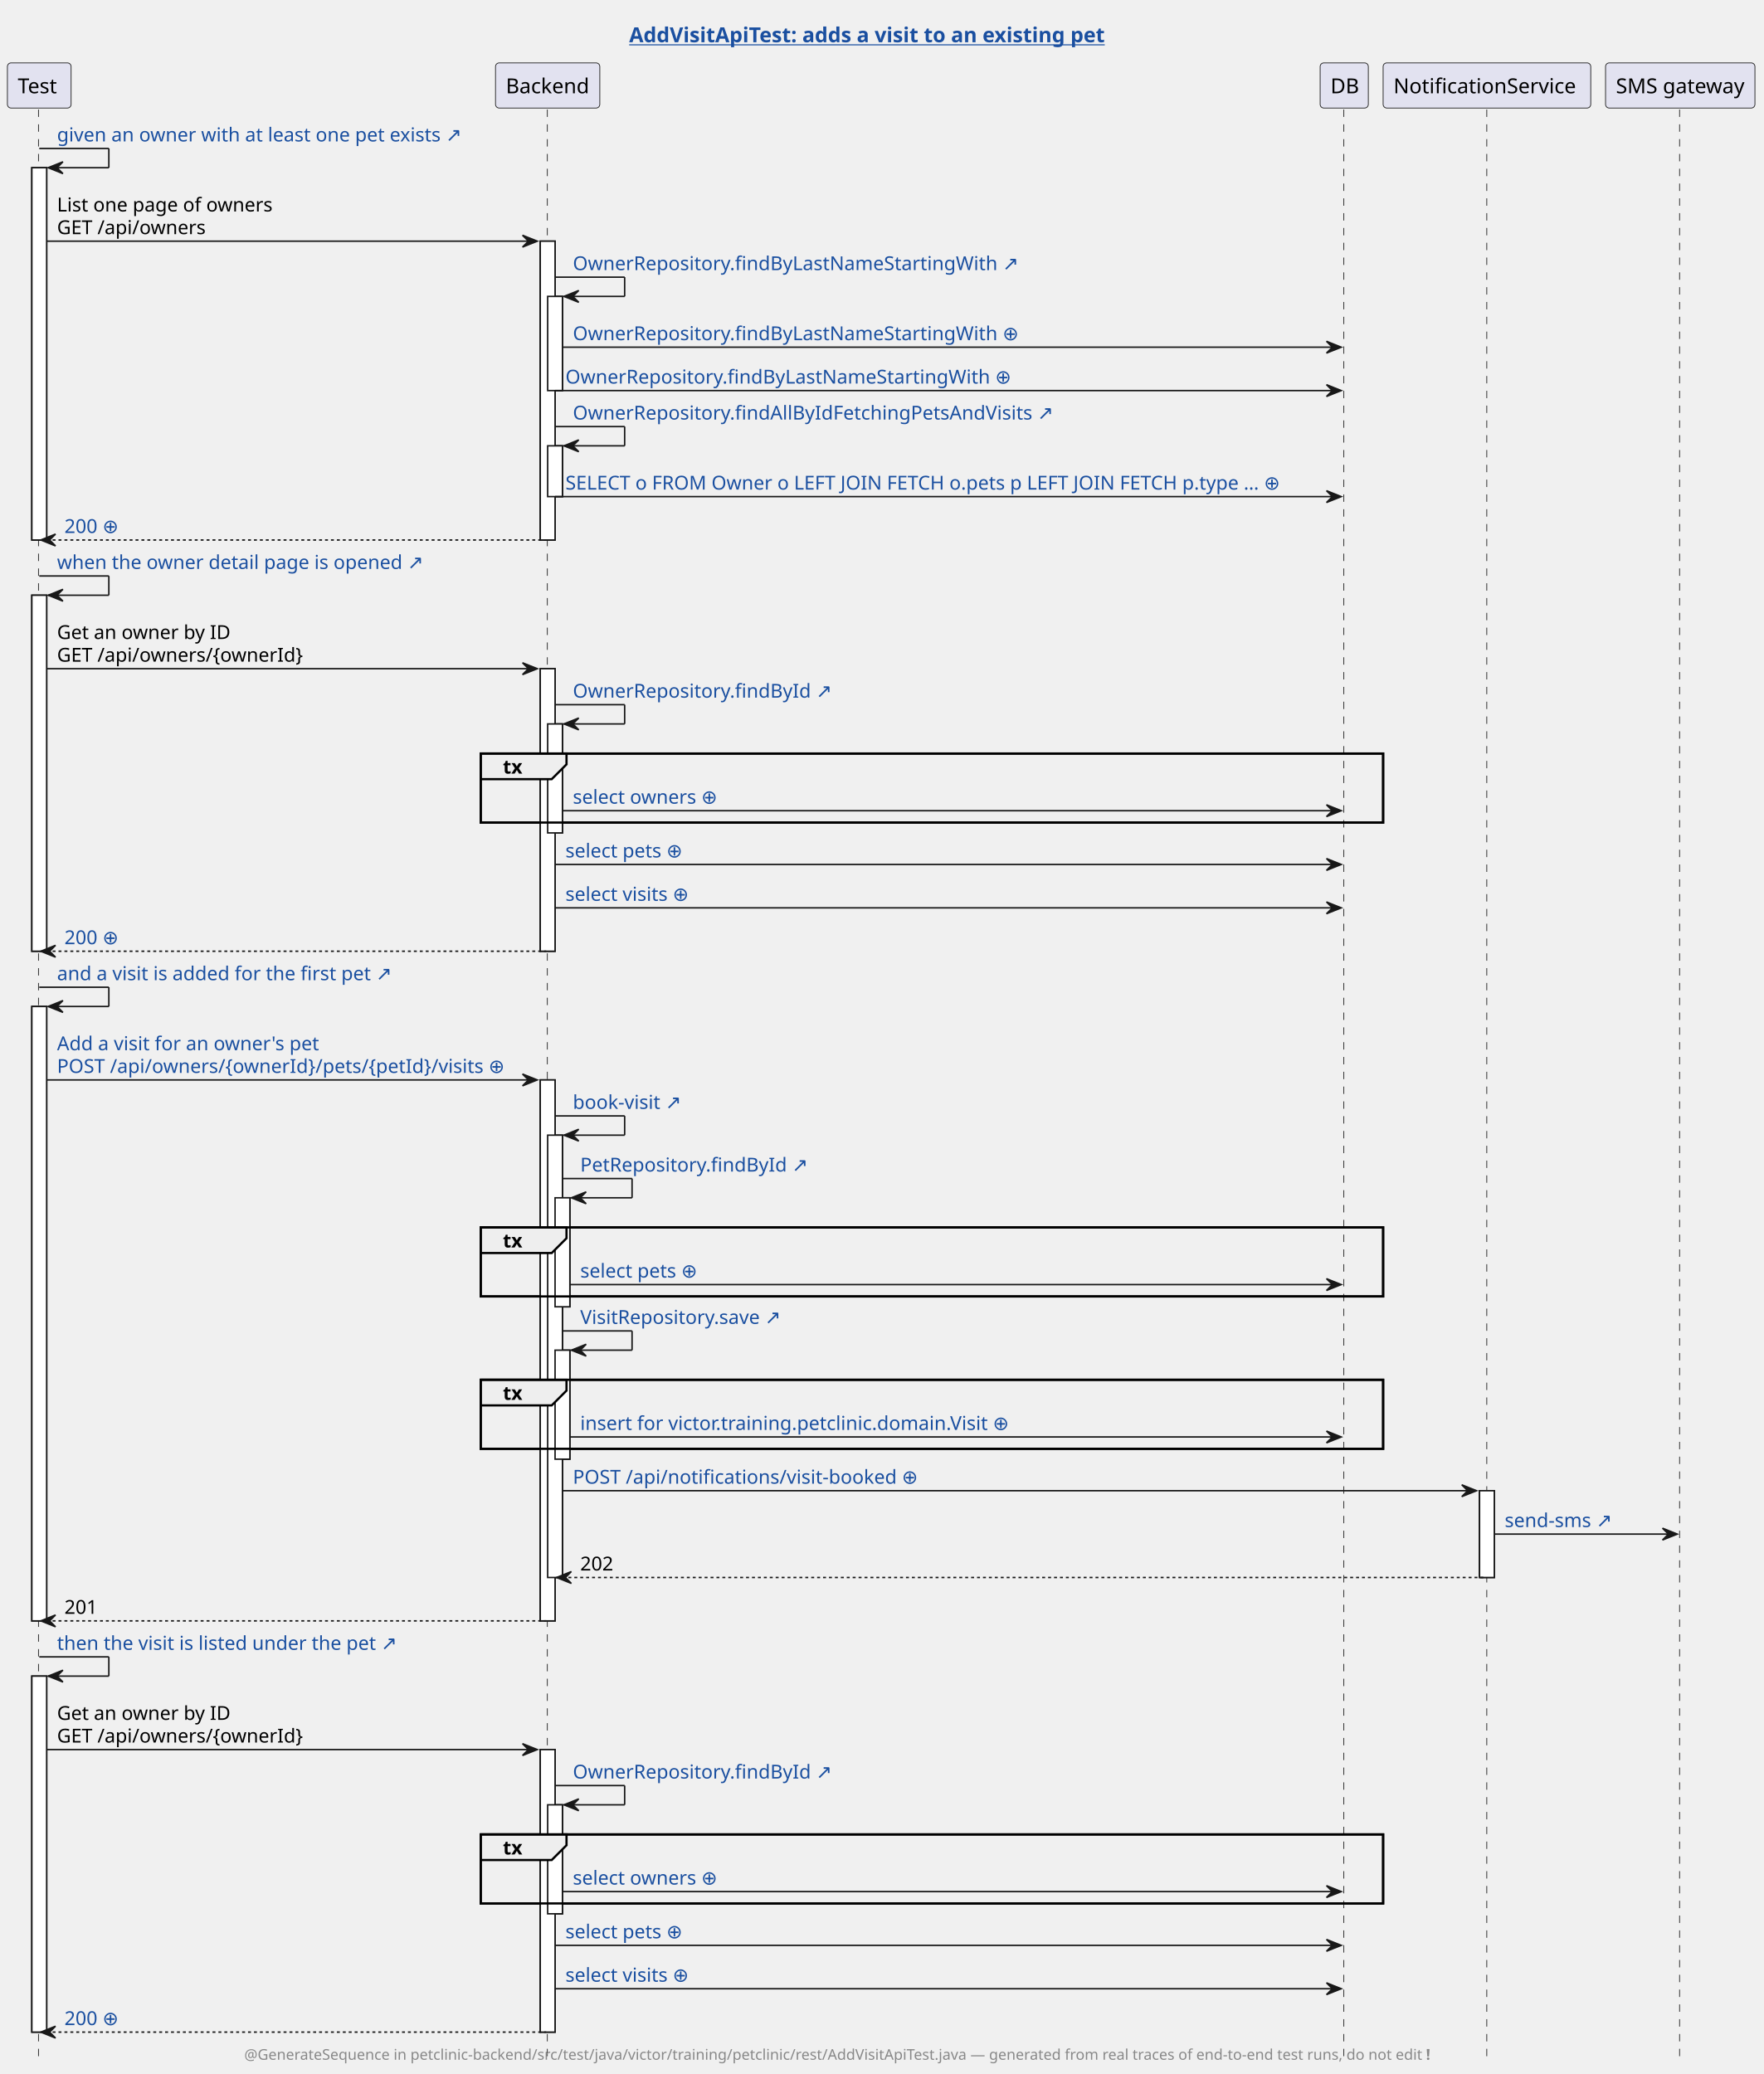
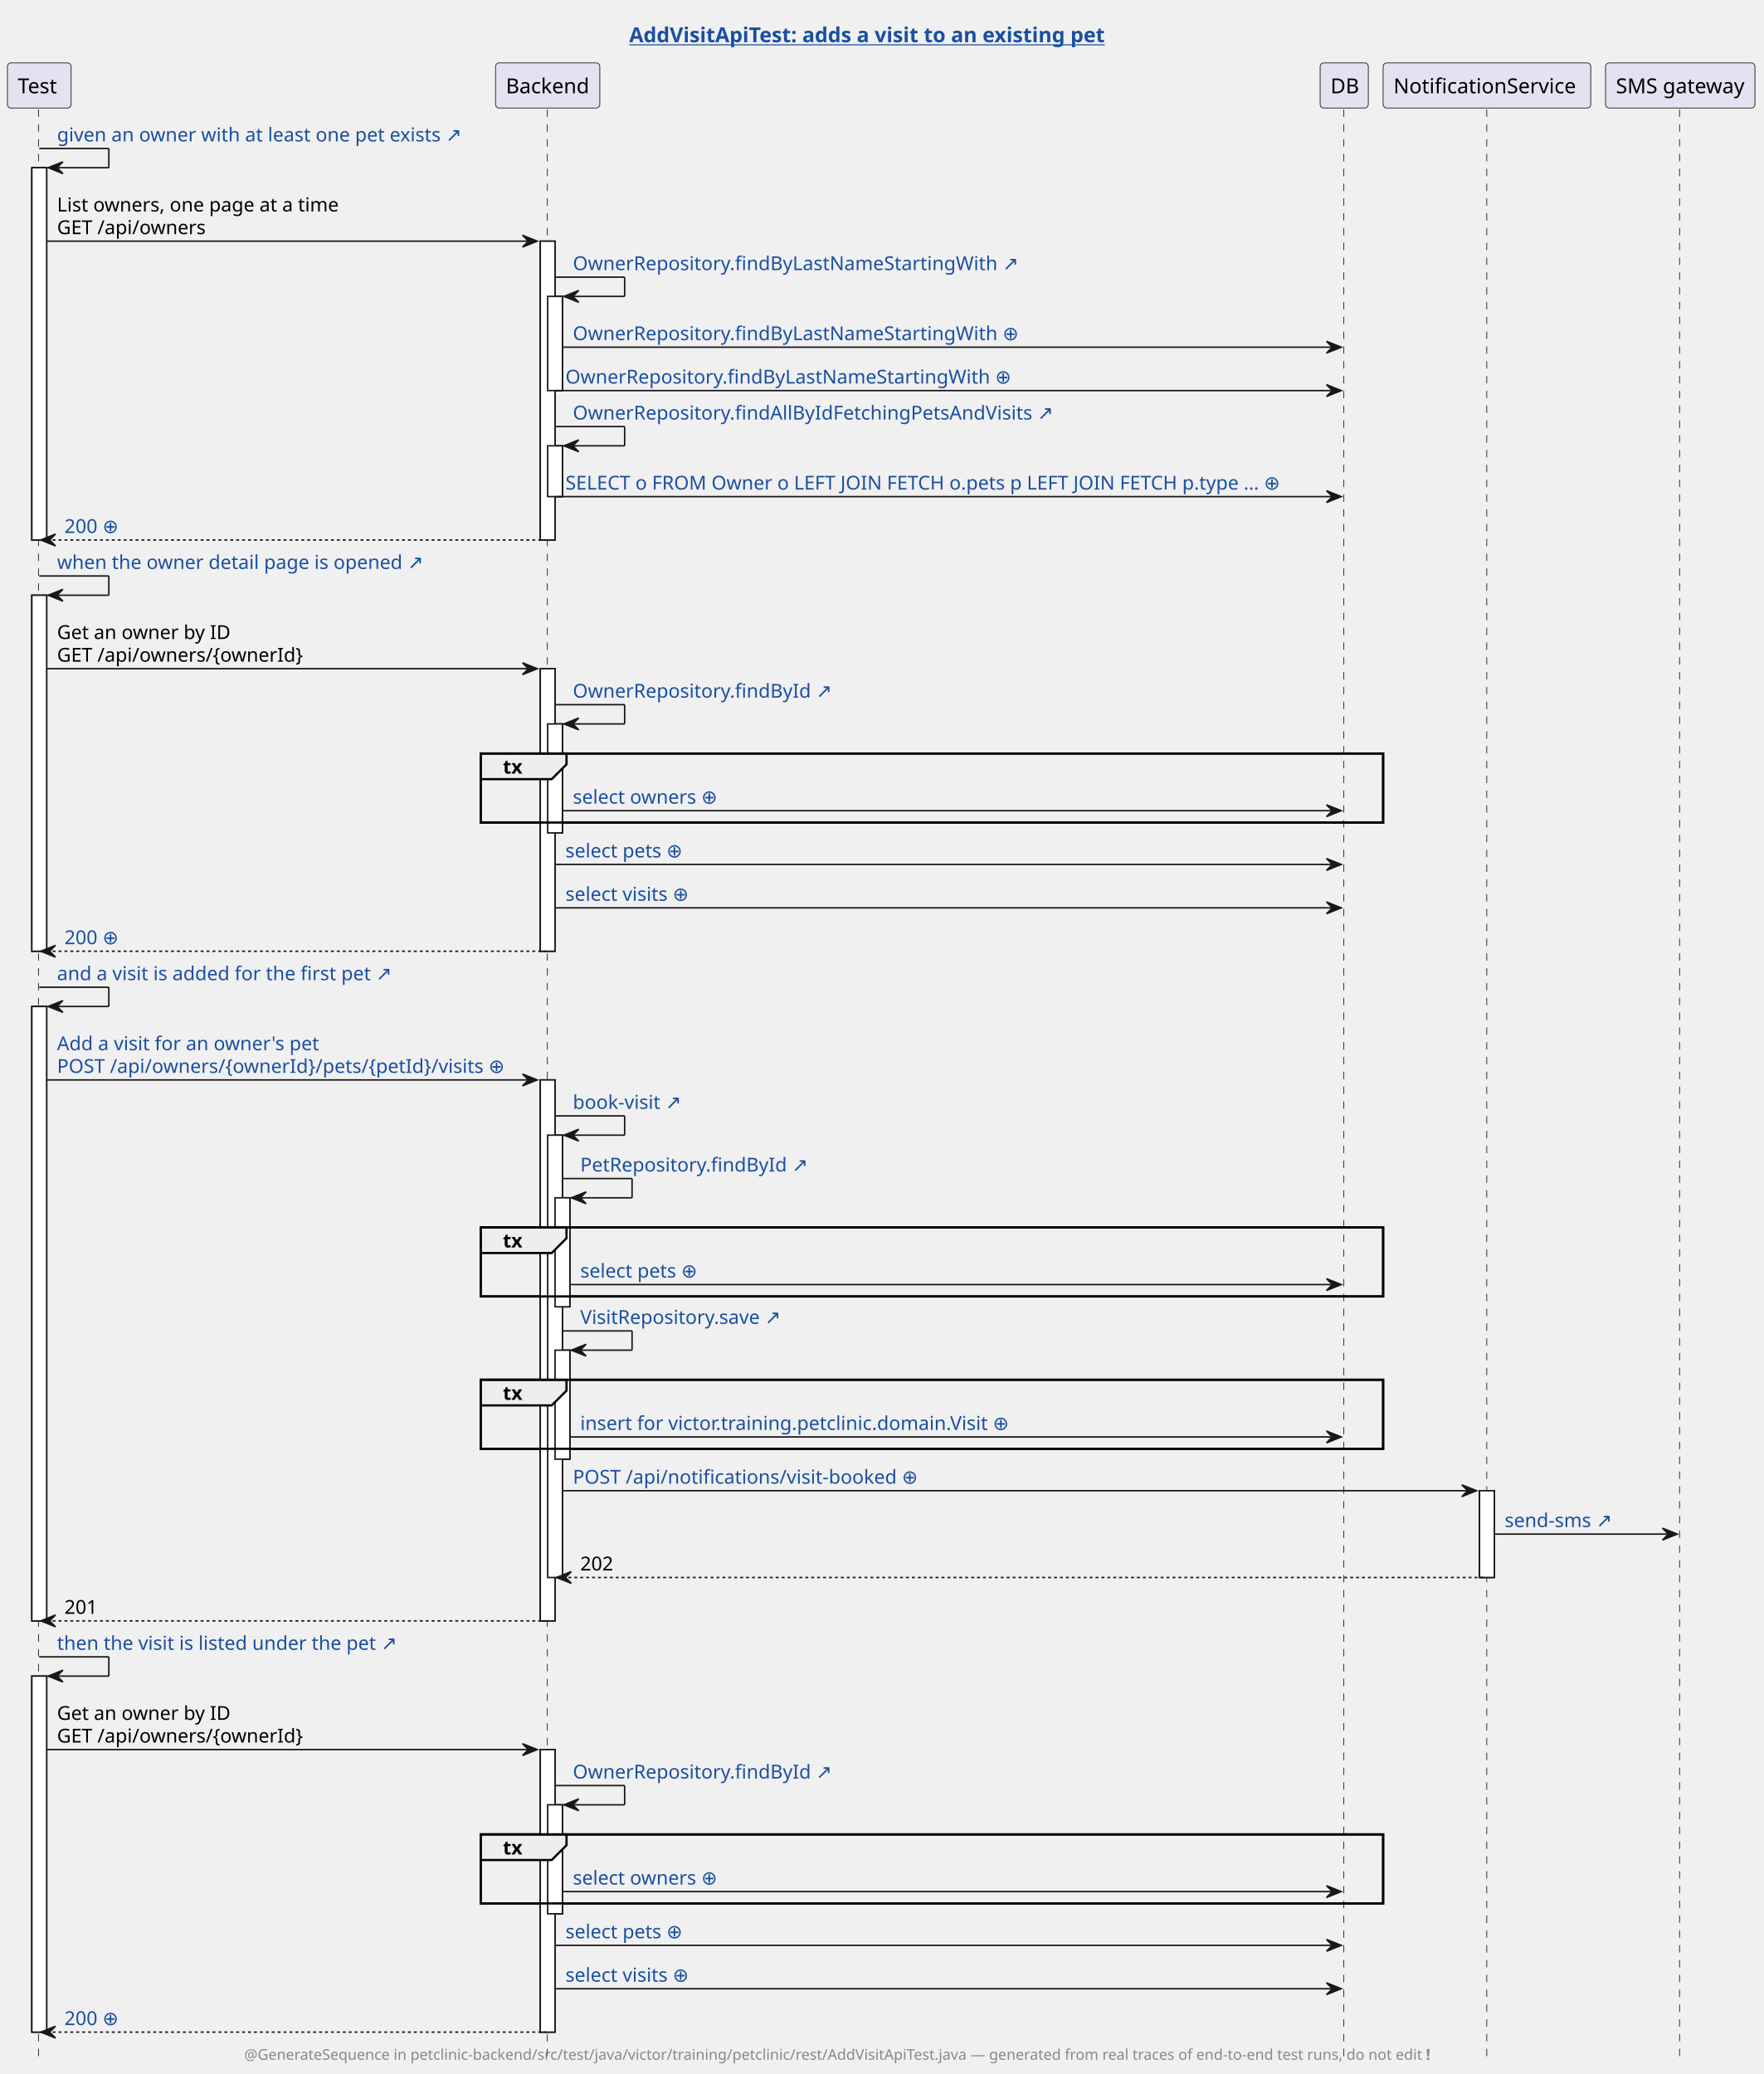
<svg xmlns="http://www.w3.org/2000/svg" xmlns:xlink="http://www.w3.org/1999/xlink" contentStyleType="text/css" data-diagram-type="SEQUENCE" height="1401px" preserveAspectRatio="none" style="width:1191px;height:1401px;background:#FFFFFF;" version="1.1" viewBox="0 0 1191 1401" width="1191px" zoomAndPan="magnify">
  <defs />
  <g>
    <a href="src://petclinic-backend/src/test/java/victor/training/petclinic/rest/AddVisitApiTest.java:76" target="_top" title="Click to open the test" xlink:actuate="onRequest" xlink:href="src://petclinic-backend/src/test/java/victor/training/petclinic/rest/AddVisitApiTest.java:76" xlink:show="new" xlink:title="Click to open the test" xlink:type="simple">
      <text fill="#1A4FA0" font-family="sans-serif" font-size="14" font-weight="bold" lengthAdjust="spacing" text-decoration="underline" textLength="339.411" x="424.94" y="28.535">AddVisitApiTest: adds a visit to an existing pet</text>
    </a>
    <g>
      <rect fill="#FFFFFF" height="251.484" style="stroke:#181818;stroke-width:1;" width="10" x="21.513" y="113.287" />
    </g>
    <g>
      <rect fill="#FFFFFF" height="240.484" style="stroke:#181818;stroke-width:1;" width="10" x="21.513" y="402.082" />
    </g>
    <g>
      <rect fill="#FFFFFF" height="415.037" style="stroke:#181818;stroke-width:1;" width="10" x="21.513" y="679.877" />
    </g>
    <g>
      <rect fill="#FFFFFF" height="240.484" style="stroke:#181818;stroke-width:1;" width="10" x="21.513" y="1132.225" />
    </g>
    <g>
      <rect fill="#FFFFFF" height="201.863" style="stroke:#181818;stroke-width:1;" width="10" x="364.893" y="162.908" />
    </g>
    <g>
      <rect fill="#FFFFFF" height="63.621" style="stroke:#181818;stroke-width:1;" width="10" x="369.893" y="200.219" />
    </g>
    <g>
      <rect fill="#FFFFFF" height="34.31" style="stroke:#181818;stroke-width:1;" width="10" x="369.893" y="301.15" />
    </g>
    <g>
      <rect fill="#FFFFFF" height="190.863" style="stroke:#181818;stroke-width:1;" width="10" x="364.893" y="451.703" />
    </g>
    <g>
      <rect fill="#FFFFFF" height="73.621" style="stroke:#181818;stroke-width:1;" width="10" x="369.893" y="489.014" />
    </g>
    <g>
      <rect fill="#FFFFFF" height="365.416" style="stroke:#181818;stroke-width:1;" width="10" x="364.893" y="729.498" />
    </g>
    <g>
      <rect fill="#FFFFFF" height="298.795" style="stroke:#181818;stroke-width:1;" width="10" x="369.893" y="766.809" />
    </g>
    <g>
      <rect fill="#FFFFFF" height="73.621" style="stroke:#181818;stroke-width:1;" width="10" x="374.893" y="809.119" />
    </g>
    <g>
      <rect fill="#FFFFFF" height="73.621" style="stroke:#181818;stroke-width:1;" width="10" x="374.893" y="912.051" />
    </g>
    <g>
      <rect fill="#FFFFFF" height="190.863" style="stroke:#181818;stroke-width:1;" width="10" x="364.893" y="1181.846" />
    </g>
    <g>
      <rect fill="#FFFFFF" height="73.621" style="stroke:#181818;stroke-width:1;" width="10" x="369.893" y="1219.156" />
    </g>
    <g>
      <rect fill="#FFFFFF" height="58.621" style="stroke:#181818;stroke-width:1;" width="10" x="999.279" y="1006.982" />
    </g>
    <rect fill="none" height="46.621" style="stroke:#000000;stroke-width:1.5;" width="609.492" x="324.674" y="509.014" />
    <rect fill="none" height="46.621" style="stroke:#000000;stroke-width:1.5;" width="609.492" x="324.674" y="829.119" />
    <rect fill="none" height="46.621" style="stroke:#000000;stroke-width:1.5;" width="609.492" x="324.674" y="932.051" />
    <rect fill="none" height="46.621" style="stroke:#000000;stroke-width:1.5;" width="609.492" x="324.674" y="1239.156" />
    <g class="participant-lifeline" data-entity-uid="part1" data-qualified-name="Test" id="part1-lifeline">
      <g>
        <rect fill="#000000" fill-opacity="0" height="1316.732" width="8" x="22.513" y="73.977" />
        <line style="stroke:#181818;stroke-width:0.5;stroke-dasharray:5,5;" x1="26" x2="26" y1="73.977" y2="1390.709" />
      </g>
    </g>
    <g class="participant-lifeline" data-entity-uid="part2" data-qualified-name="Backend" id="part2-lifeline">
      <g>
        <rect fill="#000000" fill-opacity="0" height="1316.732" width="8" x="365.893" y="73.977" />
        <line style="stroke:#181818;stroke-width:0.5;stroke-dasharray:5,5;" x1="369.674" x2="369.674" y1="73.977" y2="1390.709" />
      </g>
    </g>
    <g class="participant-lifeline" data-entity-uid="part3" data-qualified-name="DB" id="part3-lifeline">
      <g>
        <rect fill="#000000" fill-opacity="0" height="1316.732" width="8" x="903.897" y="73.977" />
        <line style="stroke:#181818;stroke-width:0.5;stroke-dasharray:5,5;" x1="907.627" x2="907.627" y1="73.977" y2="1390.709" />
      </g>
    </g>
    <g class="participant-lifeline" data-entity-uid="part4" data-qualified-name="NotificationService" id="part4-lifeline">
      <g>
        <rect fill="#000000" fill-opacity="0" height="1316.732" width="8" x="1000.279" y="73.977" />
        <line style="stroke:#181818;stroke-width:0.5;stroke-dasharray:5,5;" x1="1004.167" x2="1004.167" y1="73.977" y2="1390.709" />
      </g>
    </g>
    <g class="participant-lifeline" data-entity-uid="part5" data-qualified-name="SMS gateway" id="part5-lifeline">
      <g>
        <rect fill="#000000" fill-opacity="0" height="1316.732" width="8" x="1130.841" y="73.977" />
        <line style="stroke:#181818;stroke-width:0.5;stroke-dasharray:5,5;" x1="1134.392" x2="1134.392" y1="73.977" y2="1390.709" />
      </g>
    </g>
    <g class="participant participant-head" data-entity-uid="part1" data-qualified-name="Test" id="part1-head">
      <rect fill="#E2E2F0" height="30.488" rx="2.5" ry="2.5" style="stroke:#181818;stroke-width:0.5;" width="43.025" x="5" y="42.488" />
      <text fill="#000000" font-family="sans-serif" font-size="14" lengthAdjust="spacing" textLength="29.025" x="12" y="63.023">Test</text>
    </g>
    <g class="participant participant-head" data-entity-uid="part2" data-qualified-name="Backend" id="part2-head">
      <rect fill="#E2E2F0" height="30.488" rx="2.5" ry="2.5" style="stroke:#181818;stroke-width:0.5;" width="70.438" x="334.674" y="42.488" />
      <text fill="#000000" font-family="sans-serif" font-size="14" lengthAdjust="spacing" textLength="56.438" x="341.674" y="63.023">Backend</text>
    </g>
    <g class="participant participant-head" data-entity-uid="part3" data-qualified-name="DB" id="part3-head">
      <rect fill="#E2E2F0" height="30.488" rx="2.5" ry="2.5" style="stroke:#181818;stroke-width:0.5;" width="32.539" x="891.627" y="42.488" />
      <text fill="#000000" font-family="sans-serif" font-size="14" lengthAdjust="spacing" textLength="18.539" x="898.627" y="63.023">DB</text>
    </g>
    <g class="participant participant-head" data-entity-uid="part4" data-qualified-name="NotificationService" id="part4-head">
      <rect fill="#E2E2F0" height="30.488" rx="2.5" ry="2.5" style="stroke:#181818;stroke-width:0.5;" width="140.226" x="934.167" y="42.488" />
      <text fill="#000000" font-family="sans-serif" font-size="14" lengthAdjust="spacing" textLength="126.226" x="941.167" y="63.023">NotificationService</text>
    </g>
    <g class="participant participant-head" data-entity-uid="part5" data-qualified-name="SMS gateway" id="part5-head">
      <rect fill="#E2E2F0" height="30.488" rx="2.5" ry="2.5" style="stroke:#181818;stroke-width:0.5;" width="100.898" x="1084.392" y="42.488" />
      <text fill="#000000" font-family="sans-serif" font-size="14" lengthAdjust="spacing" textLength="86.898" x="1091.392" y="63.023">SMS gateway</text>
    </g>
    <g>
      <rect fill="#FFFFFF" height="251.484" style="stroke:#181818;stroke-width:1;" width="10" x="21.513" y="113.287" />
    </g>
    <g>
      <rect fill="#FFFFFF" height="240.484" style="stroke:#181818;stroke-width:1;" width="10" x="21.513" y="402.082" />
    </g>
    <g>
      <rect fill="#FFFFFF" height="415.037" style="stroke:#181818;stroke-width:1;" width="10" x="21.513" y="679.877" />
    </g>
    <g>
      <rect fill="#FFFFFF" height="240.484" style="stroke:#181818;stroke-width:1;" width="10" x="21.513" y="1132.225" />
    </g>
    <g>
      <rect fill="#FFFFFF" height="201.863" style="stroke:#181818;stroke-width:1;" width="10" x="364.893" y="162.908" />
    </g>
    <g>
      <rect fill="#FFFFFF" height="63.621" style="stroke:#181818;stroke-width:1;" width="10" x="369.893" y="200.219" />
    </g>
    <g>
      <rect fill="#FFFFFF" height="34.31" style="stroke:#181818;stroke-width:1;" width="10" x="369.893" y="301.15" />
    </g>
    <g>
      <rect fill="#FFFFFF" height="190.863" style="stroke:#181818;stroke-width:1;" width="10" x="364.893" y="451.703" />
    </g>
    <g>
      <rect fill="#FFFFFF" height="73.621" style="stroke:#181818;stroke-width:1;" width="10" x="369.893" y="489.014" />
    </g>
    <g>
      <rect fill="#FFFFFF" height="365.416" style="stroke:#181818;stroke-width:1;" width="10" x="364.893" y="729.498" />
    </g>
    <g>
      <rect fill="#FFFFFF" height="298.795" style="stroke:#181818;stroke-width:1;" width="10" x="369.893" y="766.809" />
    </g>
    <g>
      <rect fill="#FFFFFF" height="73.621" style="stroke:#181818;stroke-width:1;" width="10" x="374.893" y="809.119" />
    </g>
    <g>
      <rect fill="#FFFFFF" height="73.621" style="stroke:#181818;stroke-width:1;" width="10" x="374.893" y="912.051" />
    </g>
    <g>
      <rect fill="#FFFFFF" height="190.863" style="stroke:#181818;stroke-width:1;" width="10" x="364.893" y="1181.846" />
    </g>
    <g>
      <rect fill="#FFFFFF" height="73.621" style="stroke:#181818;stroke-width:1;" width="10" x="369.893" y="1219.156" />
    </g>
    <g>
      <rect fill="#FFFFFF" height="58.621" style="stroke:#181818;stroke-width:1;" width="10" x="999.279" y="1006.982" />
    </g>
    <g class="message" data-entity-1="part1" data-entity-2="part1" id="msg1">
      <line style="stroke:#181818;stroke-width:1;" x1="26.513" x2="73.513" y1="100.287" y2="100.287" />
      <line style="stroke:#181818;stroke-width:1;" x1="73.513" x2="73.513" y1="100.287" y2="113.287" />
      <line style="stroke:#181818;stroke-width:1;" x1="32.513" x2="73.513" y1="113.287" y2="113.287" />
      <polygon fill="#181818" points="42.513,109.287,32.513,113.287,42.513,117.287,38.513,113.287" style="stroke:#181818;stroke-width:1;" />
      <a href="src://petclinic-backend/src/test/java/victor/training/petclinic/rest/AddVisitApiTest.java:77" target="_top" title="Click to open the line of the test that says this" xlink:actuate="onRequest" xlink:href="src://petclinic-backend/src/test/java/victor/training/petclinic/rest/AddVisitApiTest.java:77" xlink:show="new" xlink:title="Click to open the line of the test that says this" xlink:type="simple">
        <text fill="#1A4FA0" font-family="sans-serif" font-size="13" lengthAdjust="spacing" textLength="286.889" x="38.513" y="95.545">given an owner with at least one pet exists ↗</text>
      </a>
    </g>
    <g class="message" data-entity-1="part1" data-entity-2="part2" id="msg2">
      <polygon fill="#181818" points="352.893,158.908,362.893,162.908,352.893,166.908,356.893,162.908" style="stroke:#181818;stroke-width:1;" />
      <line style="stroke:#181818;stroke-width:1;" x1="31.513" x2="358.893" y1="162.908" y2="162.908" />
-       <text fill="#000000" font-family="sans-serif" font-size="13" lengthAdjust="spacing" textLength="150.662" x="38.513" y="142.856">List one page of owners</text>
+       <text fill="#000000" font-family="sans-serif" font-size="13" lengthAdjust="spacing" textLength="197.457" x="38.513" y="142.856">List owners, one page at a time</text>
      <text fill="#000000" font-family="sans-serif" font-size="13" lengthAdjust="spacing" textLength="106.787" x="38.513" y="158.166">GET /api/owners</text>
    </g>
    <g class="message" data-entity-1="part2" data-entity-2="part2" id="msg3">
      <line style="stroke:#181818;stroke-width:1;" x1="374.893" x2="421.893" y1="187.219" y2="187.219" />
      <line style="stroke:#181818;stroke-width:1;" x1="421.893" x2="421.893" y1="187.219" y2="200.219" />
      <line style="stroke:#181818;stroke-width:1;" x1="380.893" x2="421.893" y1="200.219" y2="200.219" />
      <polygon fill="#181818" points="390.893,196.219,380.893,200.219,390.893,204.219,386.893,200.219" style="stroke:#181818;stroke-width:1;" />
      <a href="src://petclinic-backend/src/main/java/victor/training/petclinic/repository/OwnerRepository.java:15" target="_top" title="Click to open OwnerRepository.findByLastNameStartingWith" xlink:actuate="onRequest" xlink:href="src://petclinic-backend/src/main/java/victor/training/petclinic/repository/OwnerRepository.java:15" xlink:show="new" xlink:title="Click to open OwnerRepository.findByLastNameStartingWith" xlink:type="simple">
        <text fill="#1A4FA0" font-family="sans-serif" font-size="13" lengthAdjust="spacing" textLength="306.731" x="386.893" y="182.477">OwnerRepository.findByLastNameStartingWith ↗</text>
      </a>
    </g>
    <g class="message" data-entity-1="part2" data-entity-2="part3" id="msg4">
      <polygon fill="#181818" points="895.897,230.529,905.897,234.529,895.897,238.529,899.897,234.529" style="stroke:#181818;stroke-width:1;" />
      <line style="stroke:#181818;stroke-width:1;" x1="379.893" x2="901.897" y1="234.529" y2="234.529" />
      <a href="genseq://06lhb5c" target="_top" title="Click for the statement behind this call" xlink:actuate="onRequest" xlink:href="genseq://06lhb5c" xlink:show="new" xlink:title="Click for the statement behind this call" xlink:type="simple">
        <text fill="#1A4FA0" font-family="sans-serif" font-size="13" lengthAdjust="spacing" textLength="303.139" x="386.893" y="229.787">OwnerRepository.findByLastNameStartingWith ⊕</text>
      </a>
    </g>
    <g class="message" data-entity-1="part2" data-entity-2="part3" id="msg5">
      <polygon fill="#181818" points="895.897,259.84,905.897,263.84,895.897,267.84,899.897,263.84" style="stroke:#181818;stroke-width:1;" />
      <line style="stroke:#181818;stroke-width:1;" x1="374.893" x2="901.897" y1="263.84" y2="263.84" />
      <a href="genseq://0rcs8yy" target="_top" title="Click for the statement behind this call" xlink:actuate="onRequest" xlink:href="genseq://0rcs8yy" xlink:show="new" xlink:title="Click for the statement behind this call" xlink:type="simple">
        <text fill="#1A4FA0" font-family="sans-serif" font-size="13" lengthAdjust="spacing" textLength="303.139" x="381.893" y="259.098">OwnerRepository.findByLastNameStartingWith ⊕</text>
      </a>
    </g>
    <g class="message" data-entity-1="part2" data-entity-2="part2" id="msg6">
      <line style="stroke:#181818;stroke-width:1;" x1="374.893" x2="421.893" y1="288.15" y2="288.15" />
      <line style="stroke:#181818;stroke-width:1;" x1="421.893" x2="421.893" y1="288.15" y2="301.15" />
      <line style="stroke:#181818;stroke-width:1;" x1="380.893" x2="421.893" y1="301.15" y2="301.15" />
      <polygon fill="#181818" points="390.893,297.15,380.893,301.15,390.893,305.15,386.893,301.15" style="stroke:#181818;stroke-width:1;" />
-       <a href="src://petclinic-backend/src/main/java/victor/training/petclinic/repository/OwnerRepository.java:25" target="_top" title="Click to open OwnerRepository.findAllByIdFetchingPetsAndVisits" xlink:actuate="onRequest" xlink:href="src://petclinic-backend/src/main/java/victor/training/petclinic/repository/OwnerRepository.java:25" xlink:show="new" xlink:title="Click to open OwnerRepository.findAllByIdFetchingPetsAndVisits" xlink:type="simple">
+       <a href="src://petclinic-backend/src/main/java/victor/training/petclinic/repository/OwnerRepository.java:24" target="_top" title="Click to open OwnerRepository.findAllByIdFetchingPetsAndVisits" xlink:actuate="onRequest" xlink:href="src://petclinic-backend/src/main/java/victor/training/petclinic/repository/OwnerRepository.java:24" xlink:show="new" xlink:title="Click to open OwnerRepository.findAllByIdFetchingPetsAndVisits" xlink:type="simple">
        <text fill="#1A4FA0" font-family="sans-serif" font-size="13" lengthAdjust="spacing" textLength="335.416" x="386.893" y="283.408">OwnerRepository.findAllByIdFetchingPetsAndVisits ↗</text>
      </a>
    </g>
    <g class="message" data-entity-1="part2" data-entity-2="part3" id="msg7">
      <polygon fill="#181818" points="895.897,331.461,905.897,335.461,895.897,339.461,899.897,335.461" style="stroke:#181818;stroke-width:1;" />
      <line style="stroke:#181818;stroke-width:1;" x1="374.893" x2="901.897" y1="335.461" y2="335.461" />
      <a href="genseq://075m496" target="_top" title="Click for the statement behind this call" xlink:actuate="onRequest" xlink:href="genseq://075m496" xlink:show="new" xlink:title="Click for the statement behind this call" xlink:type="simple">
        <text fill="#1A4FA0" font-family="sans-serif" font-size="13" lengthAdjust="spacing" textLength="504.004" x="381.893" y="330.719">SELECT o FROM Owner o LEFT JOIN FETCH o.pets p LEFT JOIN FETCH p.type … ⊕</text>
      </a>
    </g>
    <g class="message" data-entity-1="part2" data-entity-2="part1" id="msg8">
      <polygon fill="#181818" points="37.513,360.772,27.513,364.772,37.513,368.772,33.513,364.772" style="stroke:#181818;stroke-width:1;" />
      <line style="stroke:#181818;stroke-width:1;stroke-dasharray:2,2;" x1="31.513" x2="368.893" y1="364.772" y2="364.772" />
      <a href="genseq://1ex9dlo" target="_top" title="Click for this call’s JSON body" xlink:actuate="onRequest" xlink:href="genseq://1ex9dlo" xlink:show="new" xlink:title="Click for this call’s JSON body" xlink:type="simple">
        <text fill="#1A4FA0" font-family="sans-serif" font-size="13" lengthAdjust="spacing" textLength="38.181" x="43.513" y="360.029">200 ⊕</text>
      </a>
    </g>
    <g class="message" data-entity-1="part1" data-entity-2="part1" id="msg9">
      <line style="stroke:#181818;stroke-width:1;" x1="26.513" x2="73.513" y1="389.082" y2="389.082" />
      <line style="stroke:#181818;stroke-width:1;" x1="73.513" x2="73.513" y1="389.082" y2="402.082" />
      <line style="stroke:#181818;stroke-width:1;" x1="32.513" x2="73.513" y1="402.082" y2="402.082" />
      <polygon fill="#181818" points="42.513,398.082,32.513,402.082,42.513,406.082,38.513,402.082" style="stroke:#181818;stroke-width:1;" />
      <a href="src://petclinic-backend/src/test/java/victor/training/petclinic/rest/AddVisitApiTest.java:82" target="_top" title="Click to open the line of the test that says this" xlink:actuate="onRequest" xlink:href="src://petclinic-backend/src/test/java/victor/training/petclinic/rest/AddVisitApiTest.java:82" xlink:show="new" xlink:title="Click to open the line of the test that says this" xlink:type="simple">
        <text fill="#1A4FA0" font-family="sans-serif" font-size="13" lengthAdjust="spacing" textLength="256.972" x="38.513" y="384.34">when the owner detail page is opened ↗</text>
      </a>
    </g>
    <g class="message" data-entity-1="part1" data-entity-2="part2" id="msg10">
      <polygon fill="#181818" points="352.893,447.703,362.893,451.703,352.893,455.703,356.893,451.703" style="stroke:#181818;stroke-width:1;" />
      <line style="stroke:#181818;stroke-width:1;" x1="31.513" x2="358.893" y1="451.703" y2="451.703" />
      <text fill="#000000" font-family="sans-serif" font-size="13" lengthAdjust="spacing" textLength="120.288" x="38.513" y="431.65">Get an owner by ID</text>
      <text fill="#000000" font-family="sans-serif" font-size="13" lengthAdjust="spacing" textLength="172.618" x="38.513" y="446.961">GET /api/owners/{ownerId}</text>
    </g>
    <g class="message" data-entity-1="part2" data-entity-2="part2" id="msg11">
      <line style="stroke:#181818;stroke-width:1;" x1="374.893" x2="421.893" y1="476.014" y2="476.014" />
      <line style="stroke:#181818;stroke-width:1;" x1="421.893" x2="421.893" y1="476.014" y2="489.014" />
      <line style="stroke:#181818;stroke-width:1;" x1="380.893" x2="421.893" y1="489.014" y2="489.014" />
      <polygon fill="#181818" points="390.893,485.014,380.893,489.014,390.893,493.014,386.893,489.014" style="stroke:#181818;stroke-width:1;" />
-       <a href="src://petclinic-backend/src/main/java/victor/training/petclinic/repository/OwnerRepository.java:27" target="_top" title="Click to open OwnerRepository.findById" xlink:actuate="onRequest" xlink:href="src://petclinic-backend/src/main/java/victor/training/petclinic/repository/OwnerRepository.java:27" xlink:show="new" xlink:title="Click to open OwnerRepository.findById" xlink:type="simple">
+       <a href="src://petclinic-backend/src/main/java/victor/training/petclinic/repository/OwnerRepository.java:26" target="_top" title="Click to open OwnerRepository.findById" xlink:actuate="onRequest" xlink:href="src://petclinic-backend/src/main/java/victor/training/petclinic/repository/OwnerRepository.java:26" xlink:show="new" xlink:title="Click to open OwnerRepository.findById" xlink:type="simple">
        <text fill="#1A4FA0" font-family="sans-serif" font-size="13" lengthAdjust="spacing" textLength="179.931" x="386.893" y="471.272">OwnerRepository.findById ↗</text>
      </a>
    </g>
    <path d="M324.674,509.014 L382.623,509.014 L382.623,516.324 L372.623,526.324 L324.674,526.324 L324.674,509.014" fill="#EEEEEE" style="stroke:#000000;stroke-width:1.5;" />
    <rect fill="none" height="46.621" style="stroke:#000000;stroke-width:1.5;" width="609.492" x="324.674" y="509.014" />
    <text fill="#000000" font-family="sans-serif" font-size="13" font-weight="bold" lengthAdjust="spacing" textLength="12.949" x="339.674" y="522.582">tx</text>
    <g class="message" data-entity-1="part2" data-entity-2="part3" id="msg12">
      <polygon fill="#181818" points="895.897,543.635,905.897,547.635,895.897,551.635,899.897,547.635" style="stroke:#181818;stroke-width:1;" />
      <line style="stroke:#181818;stroke-width:1;" x1="379.893" x2="901.897" y1="547.635" y2="547.635" />
      <a href="genseq://083xusu" target="_top" title="Click for the statement behind this call" xlink:actuate="onRequest" xlink:href="genseq://083xusu" xlink:show="new" xlink:title="Click for the statement behind this call" xlink:type="simple">
        <text fill="#1A4FA0" font-family="sans-serif" font-size="13" lengthAdjust="spacing" textLength="99.284" x="386.893" y="542.893">select owners ⊕</text>
      </a>
    </g>
    <g class="message" data-entity-1="part2" data-entity-2="part3" id="msg13">
      <polygon fill="#181818" points="895.897,579.945,905.897,583.945,895.897,587.945,899.897,583.945" style="stroke:#181818;stroke-width:1;" />
      <line style="stroke:#181818;stroke-width:1;" x1="374.893" x2="901.897" y1="583.945" y2="583.945" />
      <a href="genseq://0j0trn8" target="_top" title="Click for the statement behind this call" xlink:actuate="onRequest" xlink:href="genseq://0j0trn8" xlink:show="new" xlink:title="Click for the statement behind this call" xlink:type="simple">
        <text fill="#1A4FA0" font-family="sans-serif" font-size="13" lengthAdjust="spacing" textLength="80.939" x="381.893" y="579.203">select pets ⊕</text>
      </a>
    </g>
    <g class="message" data-entity-1="part2" data-entity-2="part3" id="msg14">
      <polygon fill="#181818" points="895.897,609.256,905.897,613.256,895.897,617.256,899.897,613.256" style="stroke:#181818;stroke-width:1;" />
      <line style="stroke:#181818;stroke-width:1;" x1="374.893" x2="901.897" y1="613.256" y2="613.256" />
      <a href="genseq://16xt6fr" target="_top" title="Click for the statement behind this call" xlink:actuate="onRequest" xlink:href="genseq://16xt6fr" xlink:show="new" xlink:title="Click for the statement behind this call" xlink:type="simple">
        <text fill="#1A4FA0" font-family="sans-serif" font-size="13" lengthAdjust="spacing" textLength="86.385" x="381.893" y="608.514">select visits ⊕</text>
      </a>
    </g>
    <g class="message" data-entity-1="part2" data-entity-2="part1" id="msg15">
      <polygon fill="#181818" points="37.513,638.566,27.513,642.566,37.513,646.566,33.513,642.566" style="stroke:#181818;stroke-width:1;" />
      <line style="stroke:#181818;stroke-width:1;stroke-dasharray:2,2;" x1="31.513" x2="368.893" y1="642.566" y2="642.566" />
      <a href="genseq://1cg6dk5" target="_top" title="Click for this call’s JSON body" xlink:actuate="onRequest" xlink:href="genseq://1cg6dk5" xlink:show="new" xlink:title="Click for this call’s JSON body" xlink:type="simple">
        <text fill="#1A4FA0" font-family="sans-serif" font-size="13" lengthAdjust="spacing" textLength="38.181" x="43.513" y="637.824">200 ⊕</text>
      </a>
    </g>
    <g class="message" data-entity-1="part1" data-entity-2="part1" id="msg16">
      <line style="stroke:#181818;stroke-width:1;" x1="26.513" x2="73.513" y1="666.877" y2="666.877" />
      <line style="stroke:#181818;stroke-width:1;" x1="73.513" x2="73.513" y1="666.877" y2="679.877" />
      <line style="stroke:#181818;stroke-width:1;" x1="32.513" x2="73.513" y1="679.877" y2="679.877" />
      <polygon fill="#181818" points="42.513,675.877,32.513,679.877,42.513,683.877,38.513,679.877" style="stroke:#181818;stroke-width:1;" />
      <a href="src://petclinic-backend/src/test/java/victor/training/petclinic/rest/AddVisitApiTest.java:85" target="_top" title="Click to open the line of the test that says this" xlink:actuate="onRequest" xlink:href="src://petclinic-backend/src/test/java/victor/training/petclinic/rest/AddVisitApiTest.java:85" xlink:show="new" xlink:title="Click to open the line of the test that says this" xlink:type="simple">
        <text fill="#1A4FA0" font-family="sans-serif" font-size="13" lengthAdjust="spacing" textLength="239.605" x="38.513" y="662.135">and a visit is added for the first pet ↗</text>
      </a>
    </g>
    <g class="message" data-entity-1="part1" data-entity-2="part2" id="msg17">
      <polygon fill="#181818" points="352.893,725.498,362.893,729.498,352.893,733.498,356.893,729.498" style="stroke:#181818;stroke-width:1;" />
      <line style="stroke:#181818;stroke-width:1;" x1="31.513" x2="358.893" y1="729.498" y2="729.498" />
-       <a href="genseq://0pm0ake" target="_top" title="Click for this call’s JSON body" xlink:actuate="onRequest" xlink:href="genseq://0pm0ake" xlink:show="new" xlink:title="Click for this call’s JSON body" xlink:type="simple">
+       <a href="genseq://19yo766" target="_top" title="Click for this call’s JSON body" xlink:actuate="onRequest" xlink:href="genseq://19yo766" xlink:show="new" xlink:title="Click for this call’s JSON body" xlink:type="simple">
        <text fill="#1A4FA0" font-family="sans-serif" font-size="13" lengthAdjust="spacing" textLength="184.78" x="38.513" y="709.445">Add a visit for an owner's pet</text>
      </a>
-       <a href="genseq://0pm0ake" target="_top" title="Click for this call’s JSON body" xlink:actuate="onRequest" xlink:href="genseq://0pm0ake" xlink:show="new" xlink:title="Click for this call’s JSON body" xlink:type="simple">
+       <a href="genseq://19yo766" target="_top" title="Click for this call’s JSON body" xlink:actuate="onRequest" xlink:href="genseq://19yo766" xlink:show="new" xlink:title="Click for this call’s JSON body" xlink:type="simple">
        <text fill="#1A4FA0" font-family="sans-serif" font-size="13" lengthAdjust="spacing" textLength="314.38" x="38.513" y="724.756">POST /api/owners/{ownerId}/pets/{petId}/visits ⊕</text>
      </a>
    </g>
    <g class="message" data-entity-1="part2" data-entity-2="part2" id="msg18">
      <line style="stroke:#181818;stroke-width:1;" x1="374.893" x2="421.893" y1="753.809" y2="753.809" />
      <line style="stroke:#181818;stroke-width:1;" x1="421.893" x2="421.893" y1="753.809" y2="766.809" />
      <line style="stroke:#181818;stroke-width:1;" x1="380.893" x2="421.893" y1="766.809" y2="766.809" />
      <polygon fill="#181818" points="390.893,762.809,380.893,766.809,390.893,770.809,386.893,766.809" style="stroke:#181818;stroke-width:1;" />
-       <a href="src://petclinic-backend/src/main/java/victor/training/petclinic/rest/OwnerRestController.java:239" target="_top" title="Click to open OwnerRestController.bookVisit" xlink:actuate="onRequest" xlink:href="src://petclinic-backend/src/main/java/victor/training/petclinic/rest/OwnerRestController.java:239" xlink:show="new" xlink:title="Click to open OwnerRestController.bookVisit" xlink:type="simple">
+       <a href="src://petclinic-backend/src/main/java/victor/training/petclinic/rest/OwnerRestController.java:233" target="_top" title="Click to open OwnerRestController.bookVisit" xlink:actuate="onRequest" xlink:href="src://petclinic-backend/src/main/java/victor/training/petclinic/rest/OwnerRestController.java:233" xlink:show="new" xlink:title="Click to open OwnerRestController.bookVisit" xlink:type="simple">
        <text fill="#1A4FA0" font-family="sans-serif" font-size="13" lengthAdjust="spacing" textLength="82.12" x="386.893" y="749.066">book-visit ↗</text>
      </a>
    </g>
    <g class="message" data-entity-1="part2" data-entity-2="part2" id="msg19">
      <line style="stroke:#181818;stroke-width:1;" x1="379.893" x2="426.893" y1="796.119" y2="796.119" />
      <line style="stroke:#181818;stroke-width:1;" x1="426.893" x2="426.893" y1="796.119" y2="809.119" />
      <line style="stroke:#181818;stroke-width:1;" x1="385.893" x2="426.893" y1="809.119" y2="809.119" />
      <polygon fill="#181818" points="395.893,805.119,385.893,809.119,395.893,813.119,391.893,809.119" style="stroke:#181818;stroke-width:1;" />
      <a href="src://petclinic-backend/src/main/java/victor/training/petclinic/repository/PetRepository.java:16" target="_top" title="Click to open PetRepository.findById" xlink:actuate="onRequest" xlink:href="src://petclinic-backend/src/main/java/victor/training/petclinic/repository/PetRepository.java:16" xlink:show="new" xlink:title="Click to open PetRepository.findById" xlink:type="simple">
        <text fill="#1A4FA0" font-family="sans-serif" font-size="13" lengthAdjust="spacing" textLength="158.476" x="391.893" y="791.377">PetRepository.findById ↗</text>
      </a>
    </g>
    <path d="M324.674,829.119 L382.623,829.119 L382.623,836.43 L372.623,846.43 L324.674,846.43 L324.674,829.119" fill="#EEEEEE" style="stroke:#000000;stroke-width:1.5;" />
    <rect fill="none" height="46.621" style="stroke:#000000;stroke-width:1.5;" width="609.492" x="324.674" y="829.119" />
    <text fill="#000000" font-family="sans-serif" font-size="13" font-weight="bold" lengthAdjust="spacing" textLength="12.949" x="339.674" y="842.688">tx</text>
    <g class="message" data-entity-1="part2" data-entity-2="part3" id="msg20">
      <polygon fill="#181818" points="895.897,863.74,905.897,867.74,895.897,871.74,899.897,867.74" style="stroke:#181818;stroke-width:1;" />
      <line style="stroke:#181818;stroke-width:1;" x1="384.893" x2="901.897" y1="867.74" y2="867.74" />
      <a href="genseq://1cofzyh" target="_top" title="Click for the statement behind this call" xlink:actuate="onRequest" xlink:href="genseq://1cofzyh" xlink:show="new" xlink:title="Click for the statement behind this call" xlink:type="simple">
        <text fill="#1A4FA0" font-family="sans-serif" font-size="13" lengthAdjust="spacing" textLength="80.939" x="391.893" y="862.998">select pets ⊕</text>
      </a>
    </g>
    <g class="message" data-entity-1="part2" data-entity-2="part2" id="msg21">
      <line style="stroke:#181818;stroke-width:1;" x1="379.893" x2="426.893" y1="899.051" y2="899.051" />
      <line style="stroke:#181818;stroke-width:1;" x1="426.893" x2="426.893" y1="899.051" y2="912.051" />
      <line style="stroke:#181818;stroke-width:1;" x1="385.893" x2="426.893" y1="912.051" y2="912.051" />
      <polygon fill="#181818" points="395.893,908.051,385.893,912.051,395.893,916.051,391.893,912.051" style="stroke:#181818;stroke-width:1;" />
      <a href="src://petclinic-backend/src/main/java/victor/training/petclinic/repository/VisitRepository.java:14" target="_top" title="Click to open VisitRepository.save" xlink:actuate="onRequest" xlink:href="src://petclinic-backend/src/main/java/victor/training/petclinic/repository/VisitRepository.java:14" xlink:show="new" xlink:title="Click to open VisitRepository.save" xlink:type="simple">
        <text fill="#1A4FA0" font-family="sans-serif" font-size="13" lengthAdjust="spacing" textLength="143.482" x="391.893" y="894.309">VisitRepository.save ↗</text>
      </a>
    </g>
    <path d="M324.674,932.051 L382.623,932.051 L382.623,939.361 L372.623,949.361 L324.674,949.361 L324.674,932.051" fill="#EEEEEE" style="stroke:#000000;stroke-width:1.5;" />
    <rect fill="none" height="46.621" style="stroke:#000000;stroke-width:1.5;" width="609.492" x="324.674" y="932.051" />
    <text fill="#000000" font-family="sans-serif" font-size="13" font-weight="bold" lengthAdjust="spacing" textLength="12.949" x="339.674" y="945.619">tx</text>
    <g class="message" data-entity-1="part2" data-entity-2="part3" id="msg22">
      <polygon fill="#181818" points="895.897,966.672,905.897,970.672,895.897,974.672,899.897,970.672" style="stroke:#181818;stroke-width:1;" />
      <line style="stroke:#181818;stroke-width:1;" x1="384.893" x2="901.897" y1="970.672" y2="970.672" />
-       <a href="genseq://01s0dda" target="_top" title="Click for the statement behind this call" xlink:actuate="onRequest" xlink:href="genseq://01s0dda" xlink:show="new" xlink:title="Click for the statement behind this call" xlink:type="simple">
+       <a href="genseq://1snd66i" target="_top" title="Click for the statement behind this call" xlink:actuate="onRequest" xlink:href="genseq://1snd66i" xlink:show="new" xlink:title="Click for the statement behind this call" xlink:type="simple">
        <text fill="#1A4FA0" font-family="sans-serif" font-size="13" lengthAdjust="spacing" textLength="304.351" x="391.893" y="965.93">insert for victor.training.petclinic.domain.Visit ⊕</text>
      </a>
    </g>
    <g class="message" data-entity-1="part2" data-entity-2="part4" id="msg23">
      <polygon fill="#181818" points="987.279,1002.982,997.279,1006.982,987.279,1010.982,991.279,1006.982" style="stroke:#181818;stroke-width:1;" />
      <line style="stroke:#181818;stroke-width:1;" x1="379.893" x2="993.279" y1="1006.982" y2="1006.982" />
      <a href="genseq://0a5r3wo" target="_top" title="Click for this call’s JSON body" xlink:actuate="onRequest" xlink:href="genseq://0a5r3wo" xlink:show="new" xlink:title="Click for this call’s JSON body" xlink:type="simple">
        <text fill="#1A4FA0" font-family="sans-serif" font-size="13" lengthAdjust="spacing" textLength="248.492" x="386.893" y="1002.24">POST /api/notifications/visit-booked ⊕</text>
      </a>
    </g>
    <g class="message" data-entity-1="part4" data-entity-2="part5" id="msg24">
      <polygon fill="#181818" points="1122.841,1032.293,1132.841,1036.293,1122.841,1040.293,1126.841,1036.293" style="stroke:#181818;stroke-width:1;" />
      <line style="stroke:#181818;stroke-width:1;" x1="1009.279" x2="1128.841" y1="1036.293" y2="1036.293" />
      <a href="src://notification-service/src/main/java/victor/training/notification/SmsGateway.java:23" target="_top" title="Click to open SmsGateway.send" xlink:actuate="onRequest" xlink:href="src://notification-service/src/main/java/victor/training/notification/SmsGateway.java:23" xlink:show="new" xlink:title="Click to open SmsGateway.send" xlink:type="simple">
        <text fill="#1A4FA0" font-family="sans-serif" font-size="13" lengthAdjust="spacing" textLength="80.145" x="1016.279" y="1031.551">send-sms ↗</text>
      </a>
    </g>
    <g class="message" data-entity-1="part4" data-entity-2="part2" id="msg25">
      <polygon fill="#181818" points="385.893,1061.603,375.893,1065.603,385.893,1069.603,381.893,1065.603" style="stroke:#181818;stroke-width:1;" />
      <line style="stroke:#181818;stroke-width:1;stroke-dasharray:2,2;" x1="379.893" x2="1003.279" y1="1065.603" y2="1065.603" />
      <text fill="#000000" font-family="sans-serif" font-size="13" lengthAdjust="spacing" textLength="24.661" x="391.893" y="1060.861">202</text>
    </g>
    <g class="message" data-entity-1="part2" data-entity-2="part1" id="msg26">
      <polygon fill="#181818" points="37.513,1090.914,27.513,1094.914,37.513,1098.914,33.513,1094.914" style="stroke:#181818;stroke-width:1;" />
      <line style="stroke:#181818;stroke-width:1;stroke-dasharray:2,2;" x1="31.513" x2="368.893" y1="1094.914" y2="1094.914" />
      <text fill="#000000" font-family="sans-serif" font-size="13" lengthAdjust="spacing" textLength="24.661" x="43.513" y="1090.172">201</text>
    </g>
    <g class="message" data-entity-1="part1" data-entity-2="part1" id="msg27">
      <line style="stroke:#181818;stroke-width:1;" x1="26.513" x2="73.513" y1="1119.225" y2="1119.225" />
      <line style="stroke:#181818;stroke-width:1;" x1="73.513" x2="73.513" y1="1119.225" y2="1132.225" />
      <line style="stroke:#181818;stroke-width:1;" x1="32.513" x2="73.513" y1="1132.225" y2="1132.225" />
      <polygon fill="#181818" points="42.513,1128.225,32.513,1132.225,42.513,1136.225,38.513,1132.225" style="stroke:#181818;stroke-width:1;" />
      <a href="src://petclinic-backend/src/test/java/victor/training/petclinic/rest/AddVisitApiTest.java:92" target="_top" title="Click to open the line of the test that says this" xlink:actuate="onRequest" xlink:href="src://petclinic-backend/src/test/java/victor/training/petclinic/rest/AddVisitApiTest.java:92" xlink:show="new" xlink:title="Click to open the line of the test that says this" xlink:type="simple">
        <text fill="#1A4FA0" font-family="sans-serif" font-size="13" lengthAdjust="spacing" textLength="242.208" x="38.513" y="1114.482">then the visit is listed under the pet ↗</text>
      </a>
    </g>
    <g class="message" data-entity-1="part1" data-entity-2="part2" id="msg28">
      <polygon fill="#181818" points="352.893,1177.846,362.893,1181.846,352.893,1185.846,356.893,1181.846" style="stroke:#181818;stroke-width:1;" />
      <line style="stroke:#181818;stroke-width:1;" x1="31.513" x2="358.893" y1="1181.846" y2="1181.846" />
      <text fill="#000000" font-family="sans-serif" font-size="13" lengthAdjust="spacing" textLength="120.288" x="38.513" y="1161.793">Get an owner by ID</text>
      <text fill="#000000" font-family="sans-serif" font-size="13" lengthAdjust="spacing" textLength="172.618" x="38.513" y="1177.103">GET /api/owners/{ownerId}</text>
    </g>
    <g class="message" data-entity-1="part2" data-entity-2="part2" id="msg29">
      <line style="stroke:#181818;stroke-width:1;" x1="374.893" x2="421.893" y1="1206.156" y2="1206.156" />
      <line style="stroke:#181818;stroke-width:1;" x1="421.893" x2="421.893" y1="1206.156" y2="1219.156" />
      <line style="stroke:#181818;stroke-width:1;" x1="380.893" x2="421.893" y1="1219.156" y2="1219.156" />
      <polygon fill="#181818" points="390.893,1215.156,380.893,1219.156,390.893,1223.156,386.893,1219.156" style="stroke:#181818;stroke-width:1;" />
-       <a href="src://petclinic-backend/src/main/java/victor/training/petclinic/repository/OwnerRepository.java:27" target="_top" title="Click to open OwnerRepository.findById" xlink:actuate="onRequest" xlink:href="src://petclinic-backend/src/main/java/victor/training/petclinic/repository/OwnerRepository.java:27" xlink:show="new" xlink:title="Click to open OwnerRepository.findById" xlink:type="simple">
+       <a href="src://petclinic-backend/src/main/java/victor/training/petclinic/repository/OwnerRepository.java:26" target="_top" title="Click to open OwnerRepository.findById" xlink:actuate="onRequest" xlink:href="src://petclinic-backend/src/main/java/victor/training/petclinic/repository/OwnerRepository.java:26" xlink:show="new" xlink:title="Click to open OwnerRepository.findById" xlink:type="simple">
        <text fill="#1A4FA0" font-family="sans-serif" font-size="13" lengthAdjust="spacing" textLength="179.931" x="386.893" y="1201.414">OwnerRepository.findById ↗</text>
      </a>
    </g>
    <path d="M324.674,1239.156 L382.623,1239.156 L382.623,1246.467 L372.623,1256.467 L324.674,1256.467 L324.674,1239.156" fill="#EEEEEE" style="stroke:#000000;stroke-width:1.5;" />
    <rect fill="none" height="46.621" style="stroke:#000000;stroke-width:1.5;" width="609.492" x="324.674" y="1239.156" />
    <text fill="#000000" font-family="sans-serif" font-size="13" font-weight="bold" lengthAdjust="spacing" textLength="12.949" x="339.674" y="1252.725">tx</text>
    <g class="message" data-entity-1="part2" data-entity-2="part3" id="msg30">
      <polygon fill="#181818" points="895.897,1273.777,905.897,1277.777,895.897,1281.777,899.897,1277.777" style="stroke:#181818;stroke-width:1;" />
      <line style="stroke:#181818;stroke-width:1;" x1="379.893" x2="901.897" y1="1277.777" y2="1277.777" />
      <a href="genseq://083xusu" target="_top" title="Click for the statement behind this call" xlink:actuate="onRequest" xlink:href="genseq://083xusu" xlink:show="new" xlink:title="Click for the statement behind this call" xlink:type="simple">
        <text fill="#1A4FA0" font-family="sans-serif" font-size="13" lengthAdjust="spacing" textLength="99.284" x="386.893" y="1273.035">select owners ⊕</text>
      </a>
    </g>
    <g class="message" data-entity-1="part2" data-entity-2="part3" id="msg31">
      <polygon fill="#181818" points="895.897,1310.088,905.897,1314.088,895.897,1318.088,899.897,1314.088" style="stroke:#181818;stroke-width:1;" />
      <line style="stroke:#181818;stroke-width:1;" x1="374.893" x2="901.897" y1="1314.088" y2="1314.088" />
      <a href="genseq://0j0trn8" target="_top" title="Click for the statement behind this call" xlink:actuate="onRequest" xlink:href="genseq://0j0trn8" xlink:show="new" xlink:title="Click for the statement behind this call" xlink:type="simple">
        <text fill="#1A4FA0" font-family="sans-serif" font-size="13" lengthAdjust="spacing" textLength="80.939" x="381.893" y="1309.346">select pets ⊕</text>
      </a>
    </g>
    <g class="message" data-entity-1="part2" data-entity-2="part3" id="msg32">
      <polygon fill="#181818" points="895.897,1339.398,905.897,1343.398,895.897,1347.398,899.897,1343.398" style="stroke:#181818;stroke-width:1;" />
      <line style="stroke:#181818;stroke-width:1;" x1="374.893" x2="901.897" y1="1343.398" y2="1343.398" />
      <a href="genseq://16xt6fr" target="_top" title="Click for the statement behind this call" xlink:actuate="onRequest" xlink:href="genseq://16xt6fr" xlink:show="new" xlink:title="Click for the statement behind this call" xlink:type="simple">
        <text fill="#1A4FA0" font-family="sans-serif" font-size="13" lengthAdjust="spacing" textLength="86.385" x="381.893" y="1338.656">select visits ⊕</text>
      </a>
    </g>
    <g class="message" data-entity-1="part2" data-entity-2="part1" id="msg33">
      <polygon fill="#181818" points="37.513,1368.709,27.513,1372.709,37.513,1376.709,33.513,1372.709" style="stroke:#181818;stroke-width:1;" />
      <line style="stroke:#181818;stroke-width:1;stroke-dasharray:2,2;" x1="31.513" x2="368.893" y1="1372.709" y2="1372.709" />
-       <a href="genseq://1ml4xjm" target="_top" title="Click for this call’s JSON body" xlink:actuate="onRequest" xlink:href="genseq://1ml4xjm" xlink:show="new" xlink:title="Click for this call’s JSON body" xlink:type="simple">
+       <a href="genseq://01ar96m" target="_top" title="Click for this call’s JSON body" xlink:actuate="onRequest" xlink:href="genseq://01ar96m" xlink:show="new" xlink:title="Click for this call’s JSON body" xlink:type="simple">
        <text fill="#1A4FA0" font-family="sans-serif" font-size="13" lengthAdjust="spacing" textLength="38.181" x="43.513" y="1367.967">200 ⊕</text>
      </a>
    </g>
    <text fill="#888888" font-family="sans-serif" font-size="10" lengthAdjust="spacing" textLength="859.304" x="164.993" y="1391.377">@GenerateSequence in petclinic-backend/src/test/java/victor/training/petclinic/rest/AddVisitApiTest.java — generated from real traces of end-to-end test runs, do not edit ❗</text>
  </g>
</svg>
